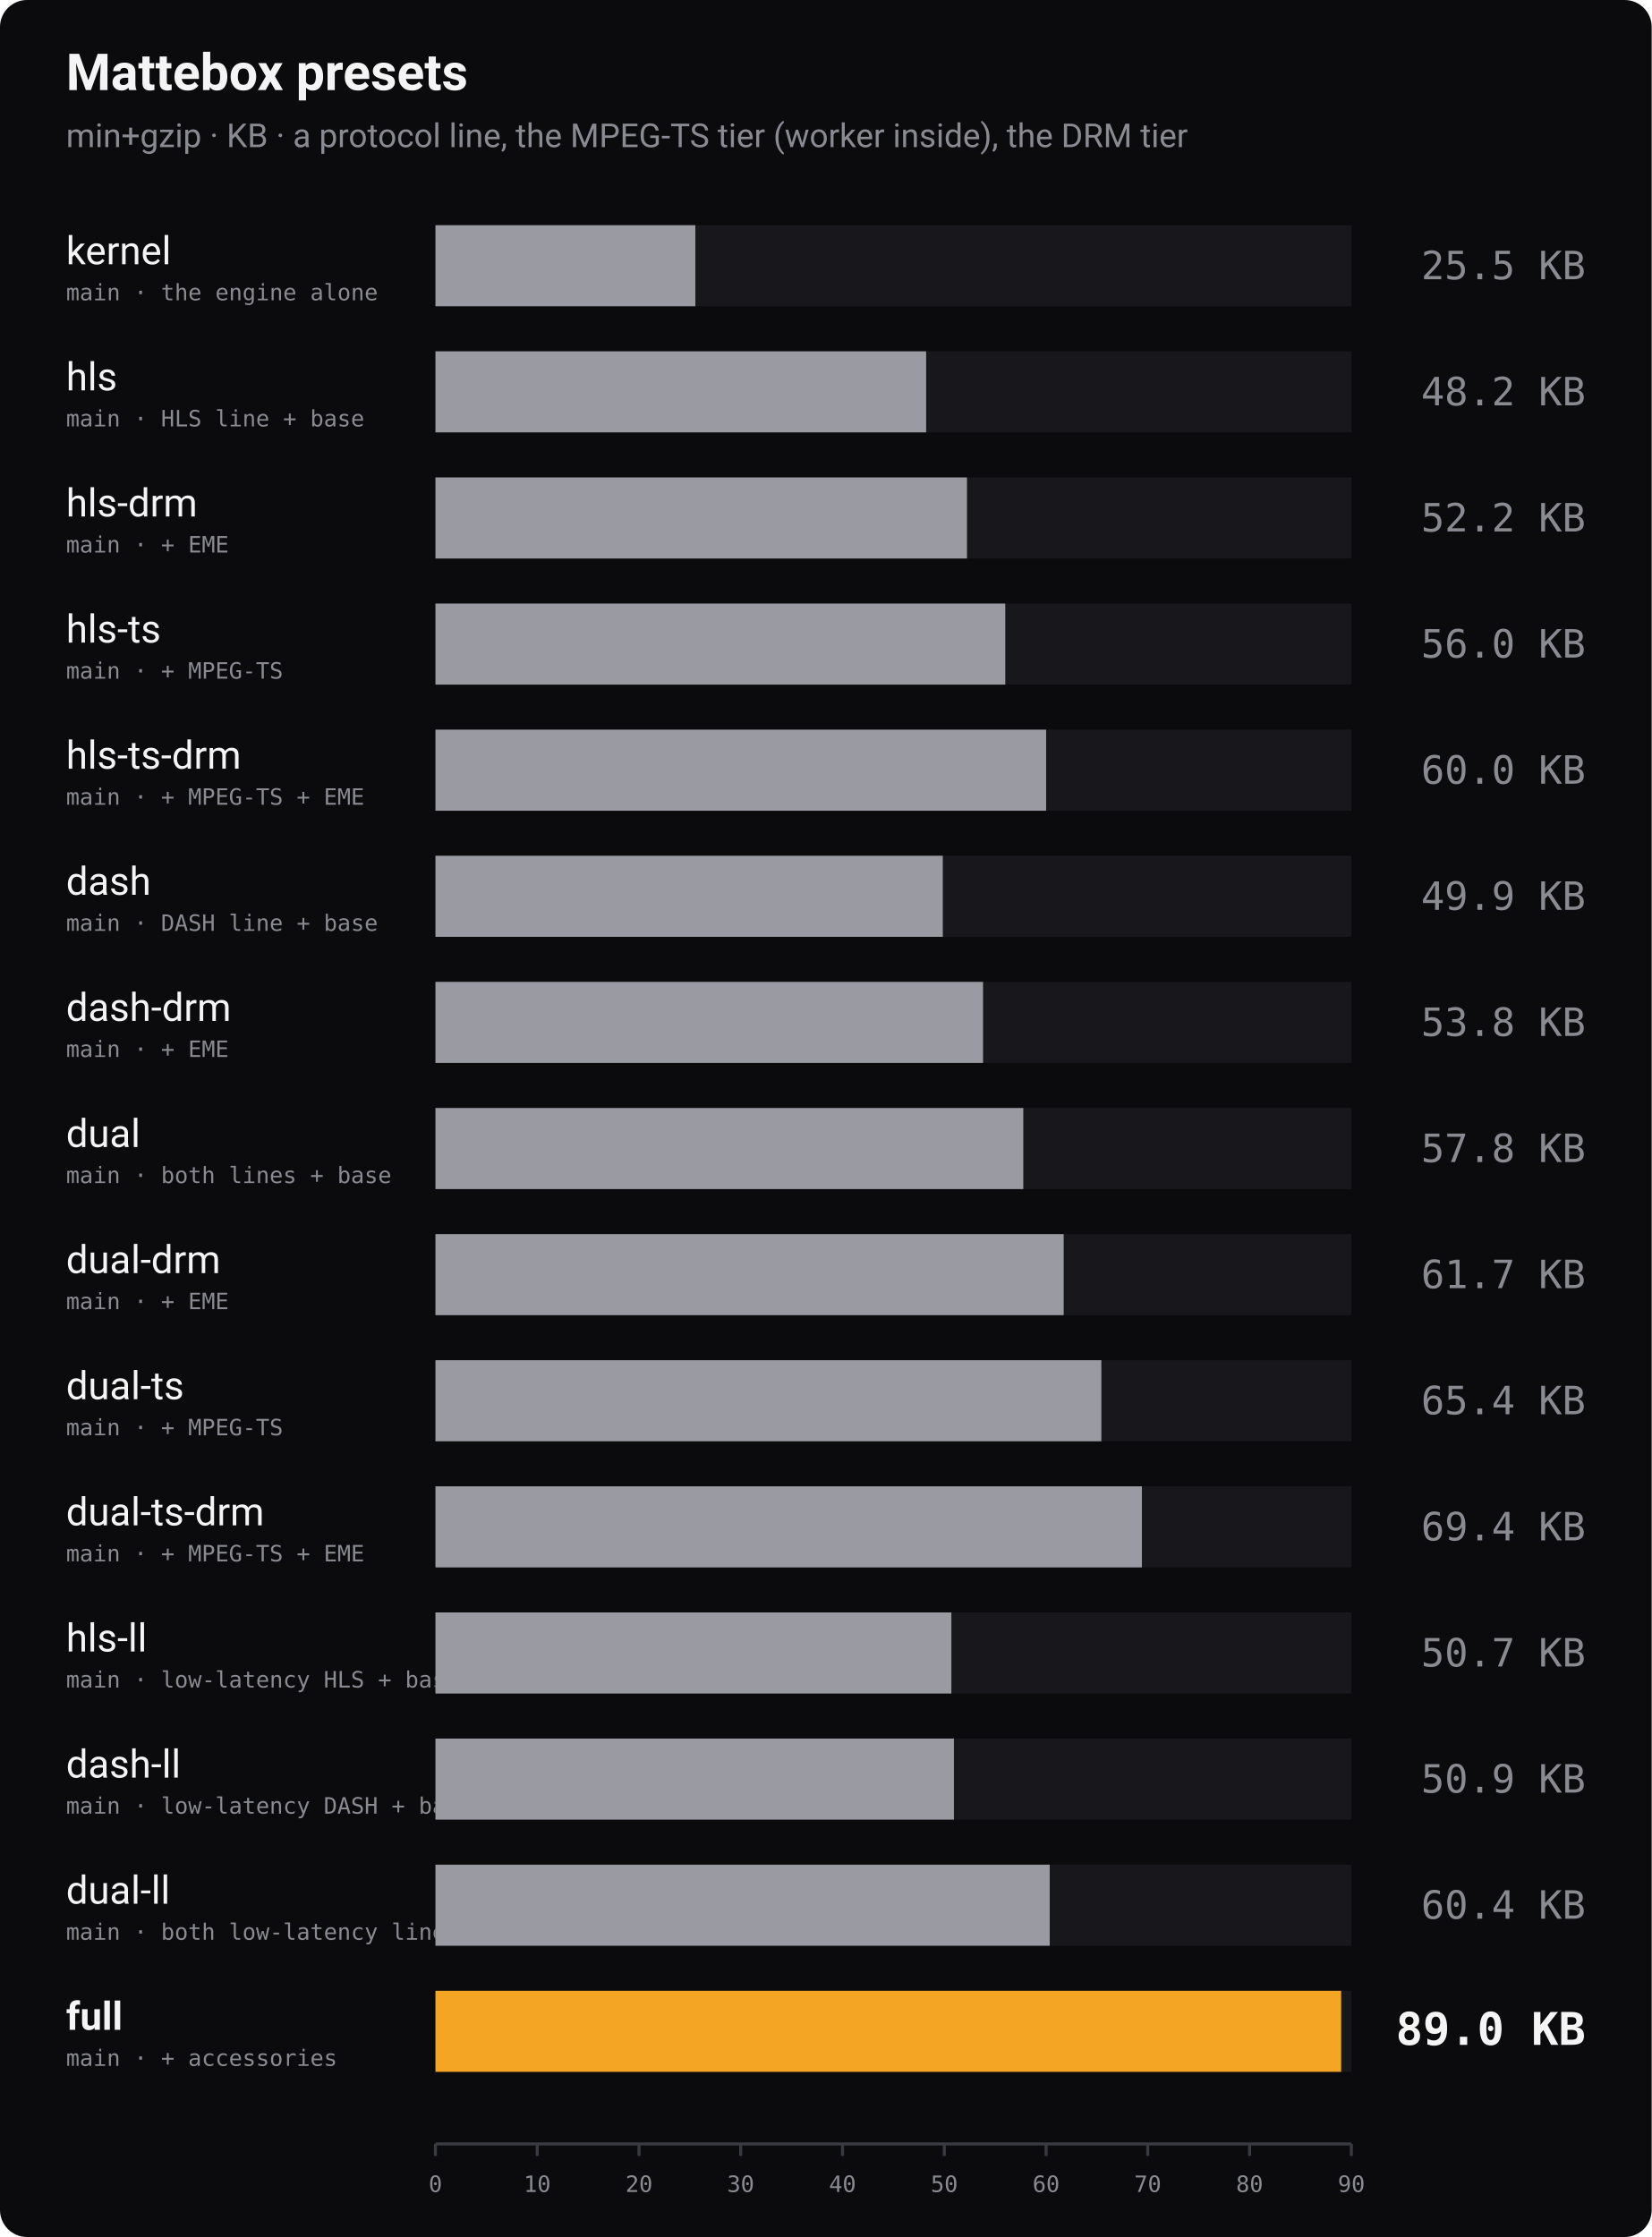
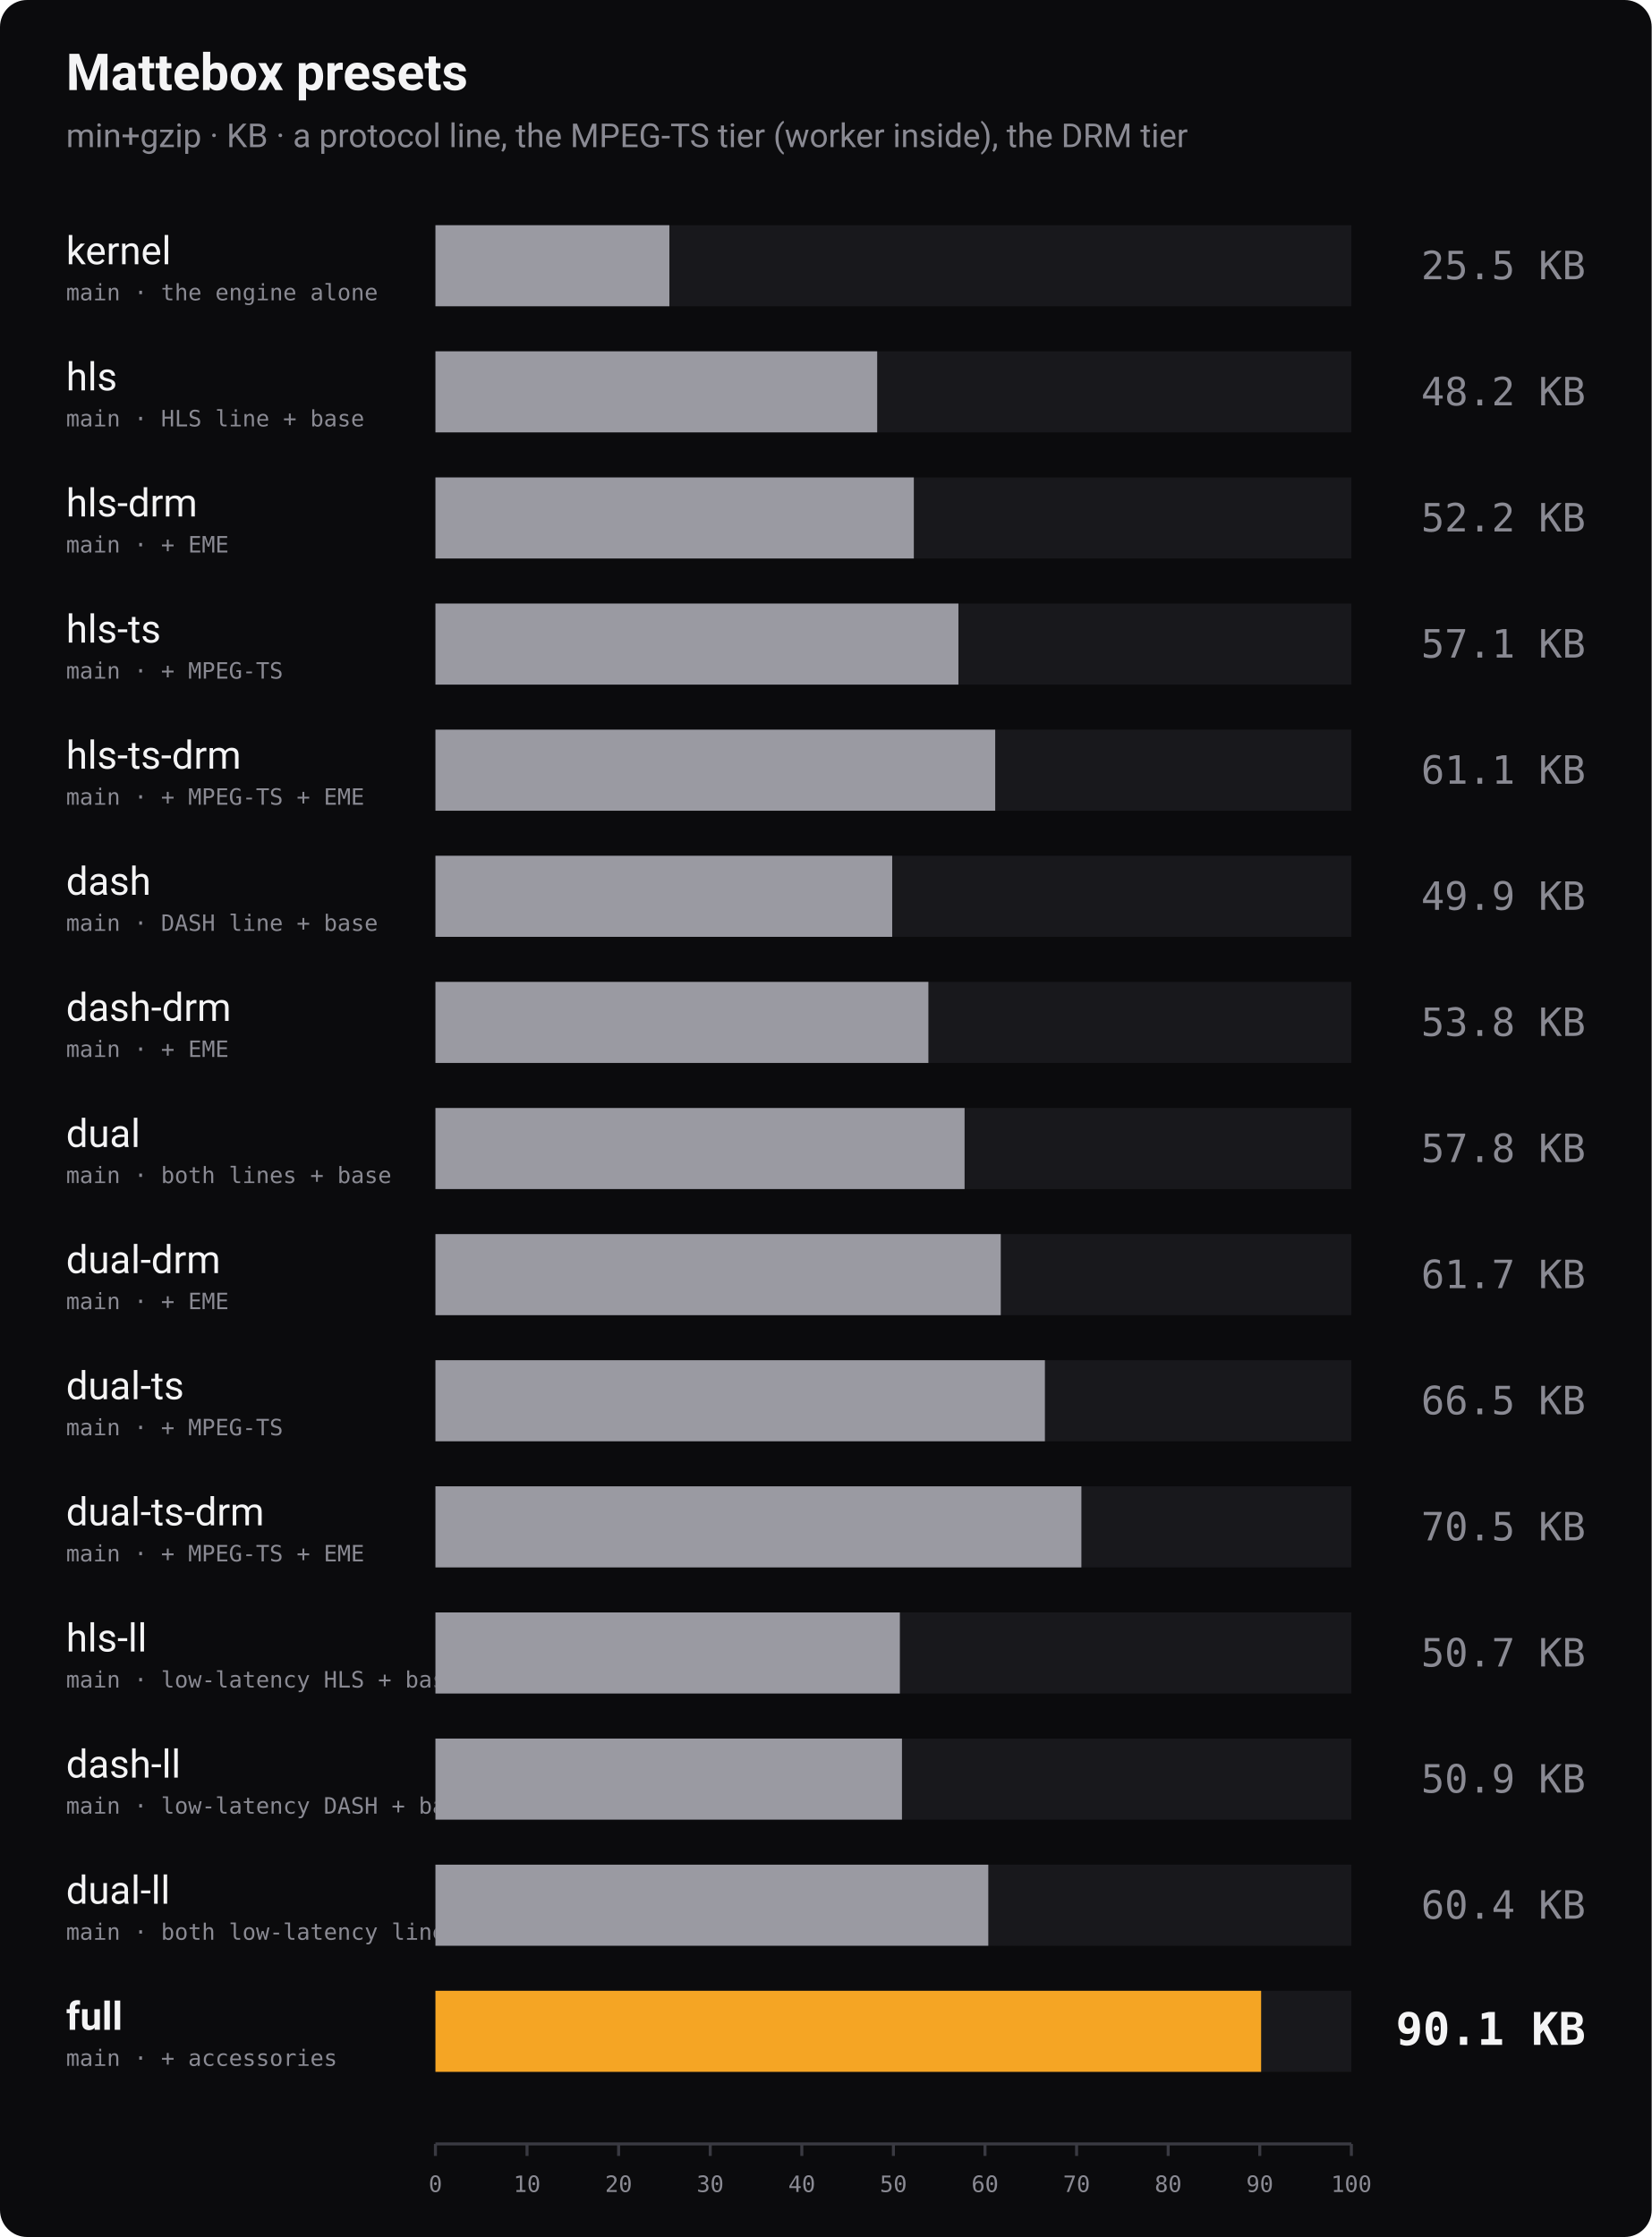
<svg xmlns="http://www.w3.org/2000/svg" width="1100" height="1490" viewBox="0 0 1100 1490" role="img" aria-label="Bundle size of every Mattebox preset, min+gzip">
  <rect width="1100" height="1490" rx="18" fill="#0b0b0d" />
  <text x="44" y="60" font-family="-apple-system, 'Segoe UI', Roboto, Helvetica, Arial, sans-serif" font-size="34" font-weight="700" fill="#f4f4f5">Mattebox presets</text>
  <text x="44" y="98" font-family="-apple-system, 'Segoe UI', Roboto, Helvetica, Arial, sans-serif" font-size="22" fill="#8a8a93">min+gzip · KB · a protocol line, the MPEG-TS tier (worker inside), the DRM tier</text>
  <text x="44" y="176" font-family="-apple-system, 'Segoe UI', Roboto, Helvetica, Arial, sans-serif" font-size="26" font-weight="400" fill="#f4f4f5">kernel</text>
  <text x="44" y="200" font-family="ui-monospace, 'SF Mono', Menlo, Consolas, monospace" font-size="15" fill="#8a8a93">main · the engine alone</text>
  <rect x="290" y="150" width="610" height="54" fill="#18181c" />
-   <rect x="290" y="150" width="173.1" height="54" fill="#9a9aa2" />
+   <rect x="290" y="150" width="155.8" height="54" fill="#9a9aa2" />
  <text x="1056" y="186" text-anchor="end" font-family="ui-monospace, 'SF Mono', Menlo, Consolas, monospace" font-size="26" font-weight="400" fill="#8a8a93">25.5 KB</text>
  <text x="44" y="260" font-family="-apple-system, 'Segoe UI', Roboto, Helvetica, Arial, sans-serif" font-size="26" font-weight="400" fill="#f4f4f5">hls</text>
  <text x="44" y="284" font-family="ui-monospace, 'SF Mono', Menlo, Consolas, monospace" font-size="15" fill="#8a8a93">main · HLS line + base</text>
  <rect x="290" y="234" width="610" height="54" fill="#18181c" />
-   <rect x="290" y="234" width="326.8" height="54" fill="#9a9aa2" />
+   <rect x="290" y="234" width="294.2" height="54" fill="#9a9aa2" />
  <text x="1056" y="270" text-anchor="end" font-family="ui-monospace, 'SF Mono', Menlo, Consolas, monospace" font-size="26" font-weight="400" fill="#8a8a93">48.2 KB</text>
  <text x="44" y="344" font-family="-apple-system, 'Segoe UI', Roboto, Helvetica, Arial, sans-serif" font-size="26" font-weight="400" fill="#f4f4f5">hls-drm</text>
  <text x="44" y="368" font-family="ui-monospace, 'SF Mono', Menlo, Consolas, monospace" font-size="15" fill="#8a8a93">main · + EME</text>
  <rect x="290" y="318" width="610" height="54" fill="#18181c" />
-   <rect x="290" y="318" width="354.0" height="54" fill="#9a9aa2" />
+   <rect x="290" y="318" width="318.6" height="54" fill="#9a9aa2" />
  <text x="1056" y="354" text-anchor="end" font-family="ui-monospace, 'SF Mono', Menlo, Consolas, monospace" font-size="26" font-weight="400" fill="#8a8a93">52.2 KB</text>
  <text x="44" y="428" font-family="-apple-system, 'Segoe UI', Roboto, Helvetica, Arial, sans-serif" font-size="26" font-weight="400" fill="#f4f4f5">hls-ts</text>
  <text x="44" y="452" font-family="ui-monospace, 'SF Mono', Menlo, Consolas, monospace" font-size="15" fill="#8a8a93">main · + MPEG-TS</text>
  <rect x="290" y="402" width="610" height="54" fill="#18181c" />
-   <rect x="290" y="402" width="379.5" height="54" fill="#9a9aa2" />
-   <text x="1056" y="438" text-anchor="end" font-family="ui-monospace, 'SF Mono', Menlo, Consolas, monospace" font-size="26" font-weight="400" fill="#8a8a93">56.0 KB</text>
+   <rect x="290" y="402" width="348.3" height="54" fill="#9a9aa2" />
+   <text x="1056" y="438" text-anchor="end" font-family="ui-monospace, 'SF Mono', Menlo, Consolas, monospace" font-size="26" font-weight="400" fill="#8a8a93">57.1 KB</text>
  <text x="44" y="512" font-family="-apple-system, 'Segoe UI', Roboto, Helvetica, Arial, sans-serif" font-size="26" font-weight="400" fill="#f4f4f5">hls-ts-drm</text>
  <text x="44" y="536" font-family="ui-monospace, 'SF Mono', Menlo, Consolas, monospace" font-size="15" fill="#8a8a93">main · + MPEG-TS + EME</text>
  <rect x="290" y="486" width="610" height="54" fill="#18181c" />
-   <rect x="290" y="486" width="406.7" height="54" fill="#9a9aa2" />
-   <text x="1056" y="522" text-anchor="end" font-family="ui-monospace, 'SF Mono', Menlo, Consolas, monospace" font-size="26" font-weight="400" fill="#8a8a93">60.0 KB</text>
+   <rect x="290" y="486" width="372.8" height="54" fill="#9a9aa2" />
+   <text x="1056" y="522" text-anchor="end" font-family="ui-monospace, 'SF Mono', Menlo, Consolas, monospace" font-size="26" font-weight="400" fill="#8a8a93">61.1 KB</text>
  <text x="44" y="596" font-family="-apple-system, 'Segoe UI', Roboto, Helvetica, Arial, sans-serif" font-size="26" font-weight="400" fill="#f4f4f5">dash</text>
  <text x="44" y="620" font-family="ui-monospace, 'SF Mono', Menlo, Consolas, monospace" font-size="15" fill="#8a8a93">main · DASH line + base</text>
  <rect x="290" y="570" width="610" height="54" fill="#18181c" />
-   <rect x="290" y="570" width="337.9" height="54" fill="#9a9aa2" />
+   <rect x="290" y="570" width="304.2" height="54" fill="#9a9aa2" />
  <text x="1056" y="606" text-anchor="end" font-family="ui-monospace, 'SF Mono', Menlo, Consolas, monospace" font-size="26" font-weight="400" fill="#8a8a93">49.9 KB</text>
  <text x="44" y="680" font-family="-apple-system, 'Segoe UI', Roboto, Helvetica, Arial, sans-serif" font-size="26" font-weight="400" fill="#f4f4f5">dash-drm</text>
  <text x="44" y="704" font-family="ui-monospace, 'SF Mono', Menlo, Consolas, monospace" font-size="15" fill="#8a8a93">main · + EME</text>
  <rect x="290" y="654" width="610" height="54" fill="#18181c" />
-   <rect x="290" y="654" width="364.7" height="54" fill="#9a9aa2" />
+   <rect x="290" y="654" width="328.3" height="54" fill="#9a9aa2" />
  <text x="1056" y="690" text-anchor="end" font-family="ui-monospace, 'SF Mono', Menlo, Consolas, monospace" font-size="26" font-weight="400" fill="#8a8a93">53.8 KB</text>
  <text x="44" y="764" font-family="-apple-system, 'Segoe UI', Roboto, Helvetica, Arial, sans-serif" font-size="26" font-weight="400" fill="#f4f4f5">dual</text>
  <text x="44" y="788" font-family="ui-monospace, 'SF Mono', Menlo, Consolas, monospace" font-size="15" fill="#8a8a93">main · both lines + base</text>
  <rect x="290" y="738" width="610" height="54" fill="#18181c" />
-   <rect x="290" y="738" width="391.5" height="54" fill="#9a9aa2" />
+   <rect x="290" y="738" width="352.4" height="54" fill="#9a9aa2" />
  <text x="1056" y="774" text-anchor="end" font-family="ui-monospace, 'SF Mono', Menlo, Consolas, monospace" font-size="26" font-weight="400" fill="#8a8a93">57.8 KB</text>
  <text x="44" y="848" font-family="-apple-system, 'Segoe UI', Roboto, Helvetica, Arial, sans-serif" font-size="26" font-weight="400" fill="#f4f4f5">dual-drm</text>
  <text x="44" y="872" font-family="ui-monospace, 'SF Mono', Menlo, Consolas, monospace" font-size="15" fill="#8a8a93">main · + EME</text>
  <rect x="290" y="822" width="610" height="54" fill="#18181c" />
-   <rect x="290" y="822" width="418.4" height="54" fill="#9a9aa2" />
+   <rect x="290" y="822" width="376.5" height="54" fill="#9a9aa2" />
  <text x="1056" y="858" text-anchor="end" font-family="ui-monospace, 'SF Mono', Menlo, Consolas, monospace" font-size="26" font-weight="400" fill="#8a8a93">61.7 KB</text>
  <text x="44" y="932" font-family="-apple-system, 'Segoe UI', Roboto, Helvetica, Arial, sans-serif" font-size="26" font-weight="400" fill="#f4f4f5">dual-ts</text>
  <text x="44" y="956" font-family="ui-monospace, 'SF Mono', Menlo, Consolas, monospace" font-size="15" fill="#8a8a93">main · + MPEG-TS</text>
  <rect x="290" y="906" width="610" height="54" fill="#18181c" />
-   <rect x="290" y="906" width="443.5" height="54" fill="#9a9aa2" />
-   <text x="1056" y="942" text-anchor="end" font-family="ui-monospace, 'SF Mono', Menlo, Consolas, monospace" font-size="26" font-weight="400" fill="#8a8a93">65.4 KB</text>
+   <rect x="290" y="906" width="405.9" height="54" fill="#9a9aa2" />
+   <text x="1056" y="942" text-anchor="end" font-family="ui-monospace, 'SF Mono', Menlo, Consolas, monospace" font-size="26" font-weight="400" fill="#8a8a93">66.5 KB</text>
  <text x="44" y="1016" font-family="-apple-system, 'Segoe UI', Roboto, Helvetica, Arial, sans-serif" font-size="26" font-weight="400" fill="#f4f4f5">dual-ts-drm</text>
  <text x="44" y="1040" font-family="ui-monospace, 'SF Mono', Menlo, Consolas, monospace" font-size="15" fill="#8a8a93">main · + MPEG-TS + EME</text>
  <rect x="290" y="990" width="610" height="54" fill="#18181c" />
-   <rect x="290" y="990" width="470.5" height="54" fill="#9a9aa2" />
-   <text x="1056" y="1026" text-anchor="end" font-family="ui-monospace, 'SF Mono', Menlo, Consolas, monospace" font-size="26" font-weight="400" fill="#8a8a93">69.4 KB</text>
+   <rect x="290" y="990" width="430.2" height="54" fill="#9a9aa2" />
+   <text x="1056" y="1026" text-anchor="end" font-family="ui-monospace, 'SF Mono', Menlo, Consolas, monospace" font-size="26" font-weight="400" fill="#8a8a93">70.5 KB</text>
  <text x="44" y="1100" font-family="-apple-system, 'Segoe UI', Roboto, Helvetica, Arial, sans-serif" font-size="26" font-weight="400" fill="#f4f4f5">hls-ll</text>
  <text x="44" y="1124" font-family="ui-monospace, 'SF Mono', Menlo, Consolas, monospace" font-size="15" fill="#8a8a93">main · low-latency HLS + base</text>
  <rect x="290" y="1074" width="610" height="54" fill="#18181c" />
-   <rect x="290" y="1074" width="343.6" height="54" fill="#9a9aa2" />
+   <rect x="290" y="1074" width="309.3" height="54" fill="#9a9aa2" />
  <text x="1056" y="1110" text-anchor="end" font-family="ui-monospace, 'SF Mono', Menlo, Consolas, monospace" font-size="26" font-weight="400" fill="#8a8a93">50.7 KB</text>
  <text x="44" y="1184" font-family="-apple-system, 'Segoe UI', Roboto, Helvetica, Arial, sans-serif" font-size="26" font-weight="400" fill="#f4f4f5">dash-ll</text>
  <text x="44" y="1208" font-family="ui-monospace, 'SF Mono', Menlo, Consolas, monospace" font-size="15" fill="#8a8a93">main · low-latency DASH + base</text>
  <rect x="290" y="1158" width="610" height="54" fill="#18181c" />
-   <rect x="290" y="1158" width="345.3" height="54" fill="#9a9aa2" />
+   <rect x="290" y="1158" width="310.7" height="54" fill="#9a9aa2" />
  <text x="1056" y="1194" text-anchor="end" font-family="ui-monospace, 'SF Mono', Menlo, Consolas, monospace" font-size="26" font-weight="400" fill="#8a8a93">50.9 KB</text>
  <text x="44" y="1268" font-family="-apple-system, 'Segoe UI', Roboto, Helvetica, Arial, sans-serif" font-size="26" font-weight="400" fill="#f4f4f5">dual-ll</text>
  <text x="44" y="1292" font-family="ui-monospace, 'SF Mono', Menlo, Consolas, monospace" font-size="15" fill="#8a8a93">main · both low-latency lines + base</text>
  <rect x="290" y="1242" width="610" height="54" fill="#18181c" />
-   <rect x="290" y="1242" width="409.1" height="54" fill="#9a9aa2" />
+   <rect x="290" y="1242" width="368.2" height="54" fill="#9a9aa2" />
  <text x="1056" y="1278" text-anchor="end" font-family="ui-monospace, 'SF Mono', Menlo, Consolas, monospace" font-size="26" font-weight="400" fill="#8a8a93">60.4 KB</text>
  <text x="44" y="1352" font-family="-apple-system, 'Segoe UI', Roboto, Helvetica, Arial, sans-serif" font-size="26" font-weight="700" fill="#f4f4f5">full</text>
  <text x="44" y="1376" font-family="ui-monospace, 'SF Mono', Menlo, Consolas, monospace" font-size="15" fill="#8a8a93">main · + accessories</text>
  <rect x="290" y="1326" width="610" height="54" fill="#18181c" />
-   <rect x="290" y="1326" width="603.2" height="54" fill="#f5a524" />
-   <text x="1056" y="1362" text-anchor="end" font-family="ui-monospace, 'SF Mono', Menlo, Consolas, monospace" font-size="30" font-weight="700" fill="#f4f4f5">89.0 KB</text>
+   <rect x="290" y="1326" width="549.9" height="54" fill="#f5a524" />
+   <text x="1056" y="1362" text-anchor="end" font-family="ui-monospace, 'SF Mono', Menlo, Consolas, monospace" font-size="30" font-weight="700" fill="#f4f4f5">90.1 KB</text>
  <line x1="290" y1="1428" x2="900" y2="1428" stroke="#3a3a42" stroke-width="2" />
  <line x1="290.0" y1="1428" x2="290.0" y2="1436" stroke="#3a3a42" stroke-width="2" />
  <text x="290.0" y="1460" text-anchor="middle" font-family="ui-monospace, 'SF Mono', Menlo, Consolas, monospace" font-size="15" fill="#8a8a93">0</text>
-   <line x1="357.8" y1="1428" x2="357.8" y2="1436" stroke="#3a3a42" stroke-width="2" />
-   <text x="357.8" y="1460" text-anchor="middle" font-family="ui-monospace, 'SF Mono', Menlo, Consolas, monospace" font-size="15" fill="#8a8a93">10</text>
-   <line x1="425.6" y1="1428" x2="425.6" y2="1436" stroke="#3a3a42" stroke-width="2" />
-   <text x="425.6" y="1460" text-anchor="middle" font-family="ui-monospace, 'SF Mono', Menlo, Consolas, monospace" font-size="15" fill="#8a8a93">20</text>
-   <line x1="493.3" y1="1428" x2="493.3" y2="1436" stroke="#3a3a42" stroke-width="2" />
-   <text x="493.3" y="1460" text-anchor="middle" font-family="ui-monospace, 'SF Mono', Menlo, Consolas, monospace" font-size="15" fill="#8a8a93">30</text>
-   <line x1="561.1" y1="1428" x2="561.1" y2="1436" stroke="#3a3a42" stroke-width="2" />
-   <text x="561.1" y="1460" text-anchor="middle" font-family="ui-monospace, 'SF Mono', Menlo, Consolas, monospace" font-size="15" fill="#8a8a93">40</text>
-   <line x1="628.9" y1="1428" x2="628.9" y2="1436" stroke="#3a3a42" stroke-width="2" />
-   <text x="628.9" y="1460" text-anchor="middle" font-family="ui-monospace, 'SF Mono', Menlo, Consolas, monospace" font-size="15" fill="#8a8a93">50</text>
-   <line x1="696.7" y1="1428" x2="696.7" y2="1436" stroke="#3a3a42" stroke-width="2" />
-   <text x="696.7" y="1460" text-anchor="middle" font-family="ui-monospace, 'SF Mono', Menlo, Consolas, monospace" font-size="15" fill="#8a8a93">60</text>
-   <line x1="764.4" y1="1428" x2="764.4" y2="1436" stroke="#3a3a42" stroke-width="2" />
-   <text x="764.4" y="1460" text-anchor="middle" font-family="ui-monospace, 'SF Mono', Menlo, Consolas, monospace" font-size="15" fill="#8a8a93">70</text>
-   <line x1="832.2" y1="1428" x2="832.2" y2="1436" stroke="#3a3a42" stroke-width="2" />
-   <text x="832.2" y="1460" text-anchor="middle" font-family="ui-monospace, 'SF Mono', Menlo, Consolas, monospace" font-size="15" fill="#8a8a93">80</text>
+   <line x1="351.0" y1="1428" x2="351.0" y2="1436" stroke="#3a3a42" stroke-width="2" />
+   <text x="351.0" y="1460" text-anchor="middle" font-family="ui-monospace, 'SF Mono', Menlo, Consolas, monospace" font-size="15" fill="#8a8a93">10</text>
+   <line x1="412.0" y1="1428" x2="412.0" y2="1436" stroke="#3a3a42" stroke-width="2" />
+   <text x="412.0" y="1460" text-anchor="middle" font-family="ui-monospace, 'SF Mono', Menlo, Consolas, monospace" font-size="15" fill="#8a8a93">20</text>
+   <line x1="473.0" y1="1428" x2="473.0" y2="1436" stroke="#3a3a42" stroke-width="2" />
+   <text x="473.0" y="1460" text-anchor="middle" font-family="ui-monospace, 'SF Mono', Menlo, Consolas, monospace" font-size="15" fill="#8a8a93">30</text>
+   <line x1="534.0" y1="1428" x2="534.0" y2="1436" stroke="#3a3a42" stroke-width="2" />
+   <text x="534.0" y="1460" text-anchor="middle" font-family="ui-monospace, 'SF Mono', Menlo, Consolas, monospace" font-size="15" fill="#8a8a93">40</text>
+   <line x1="595.0" y1="1428" x2="595.0" y2="1436" stroke="#3a3a42" stroke-width="2" />
+   <text x="595.0" y="1460" text-anchor="middle" font-family="ui-monospace, 'SF Mono', Menlo, Consolas, monospace" font-size="15" fill="#8a8a93">50</text>
+   <line x1="656.0" y1="1428" x2="656.0" y2="1436" stroke="#3a3a42" stroke-width="2" />
+   <text x="656.0" y="1460" text-anchor="middle" font-family="ui-monospace, 'SF Mono', Menlo, Consolas, monospace" font-size="15" fill="#8a8a93">60</text>
+   <line x1="717.0" y1="1428" x2="717.0" y2="1436" stroke="#3a3a42" stroke-width="2" />
+   <text x="717.0" y="1460" text-anchor="middle" font-family="ui-monospace, 'SF Mono', Menlo, Consolas, monospace" font-size="15" fill="#8a8a93">70</text>
+   <line x1="778.0" y1="1428" x2="778.0" y2="1436" stroke="#3a3a42" stroke-width="2" />
+   <text x="778.0" y="1460" text-anchor="middle" font-family="ui-monospace, 'SF Mono', Menlo, Consolas, monospace" font-size="15" fill="#8a8a93">80</text>
+   <line x1="839.0" y1="1428" x2="839.0" y2="1436" stroke="#3a3a42" stroke-width="2" />
+   <text x="839.0" y="1460" text-anchor="middle" font-family="ui-monospace, 'SF Mono', Menlo, Consolas, monospace" font-size="15" fill="#8a8a93">90</text>
  <line x1="900.0" y1="1428" x2="900.0" y2="1436" stroke="#3a3a42" stroke-width="2" />
-   <text x="900.0" y="1460" text-anchor="middle" font-family="ui-monospace, 'SF Mono', Menlo, Consolas, monospace" font-size="15" fill="#8a8a93">90</text>
+   <text x="900.0" y="1460" text-anchor="middle" font-family="ui-monospace, 'SF Mono', Menlo, Consolas, monospace" font-size="15" fill="#8a8a93">100</text>
</svg>
